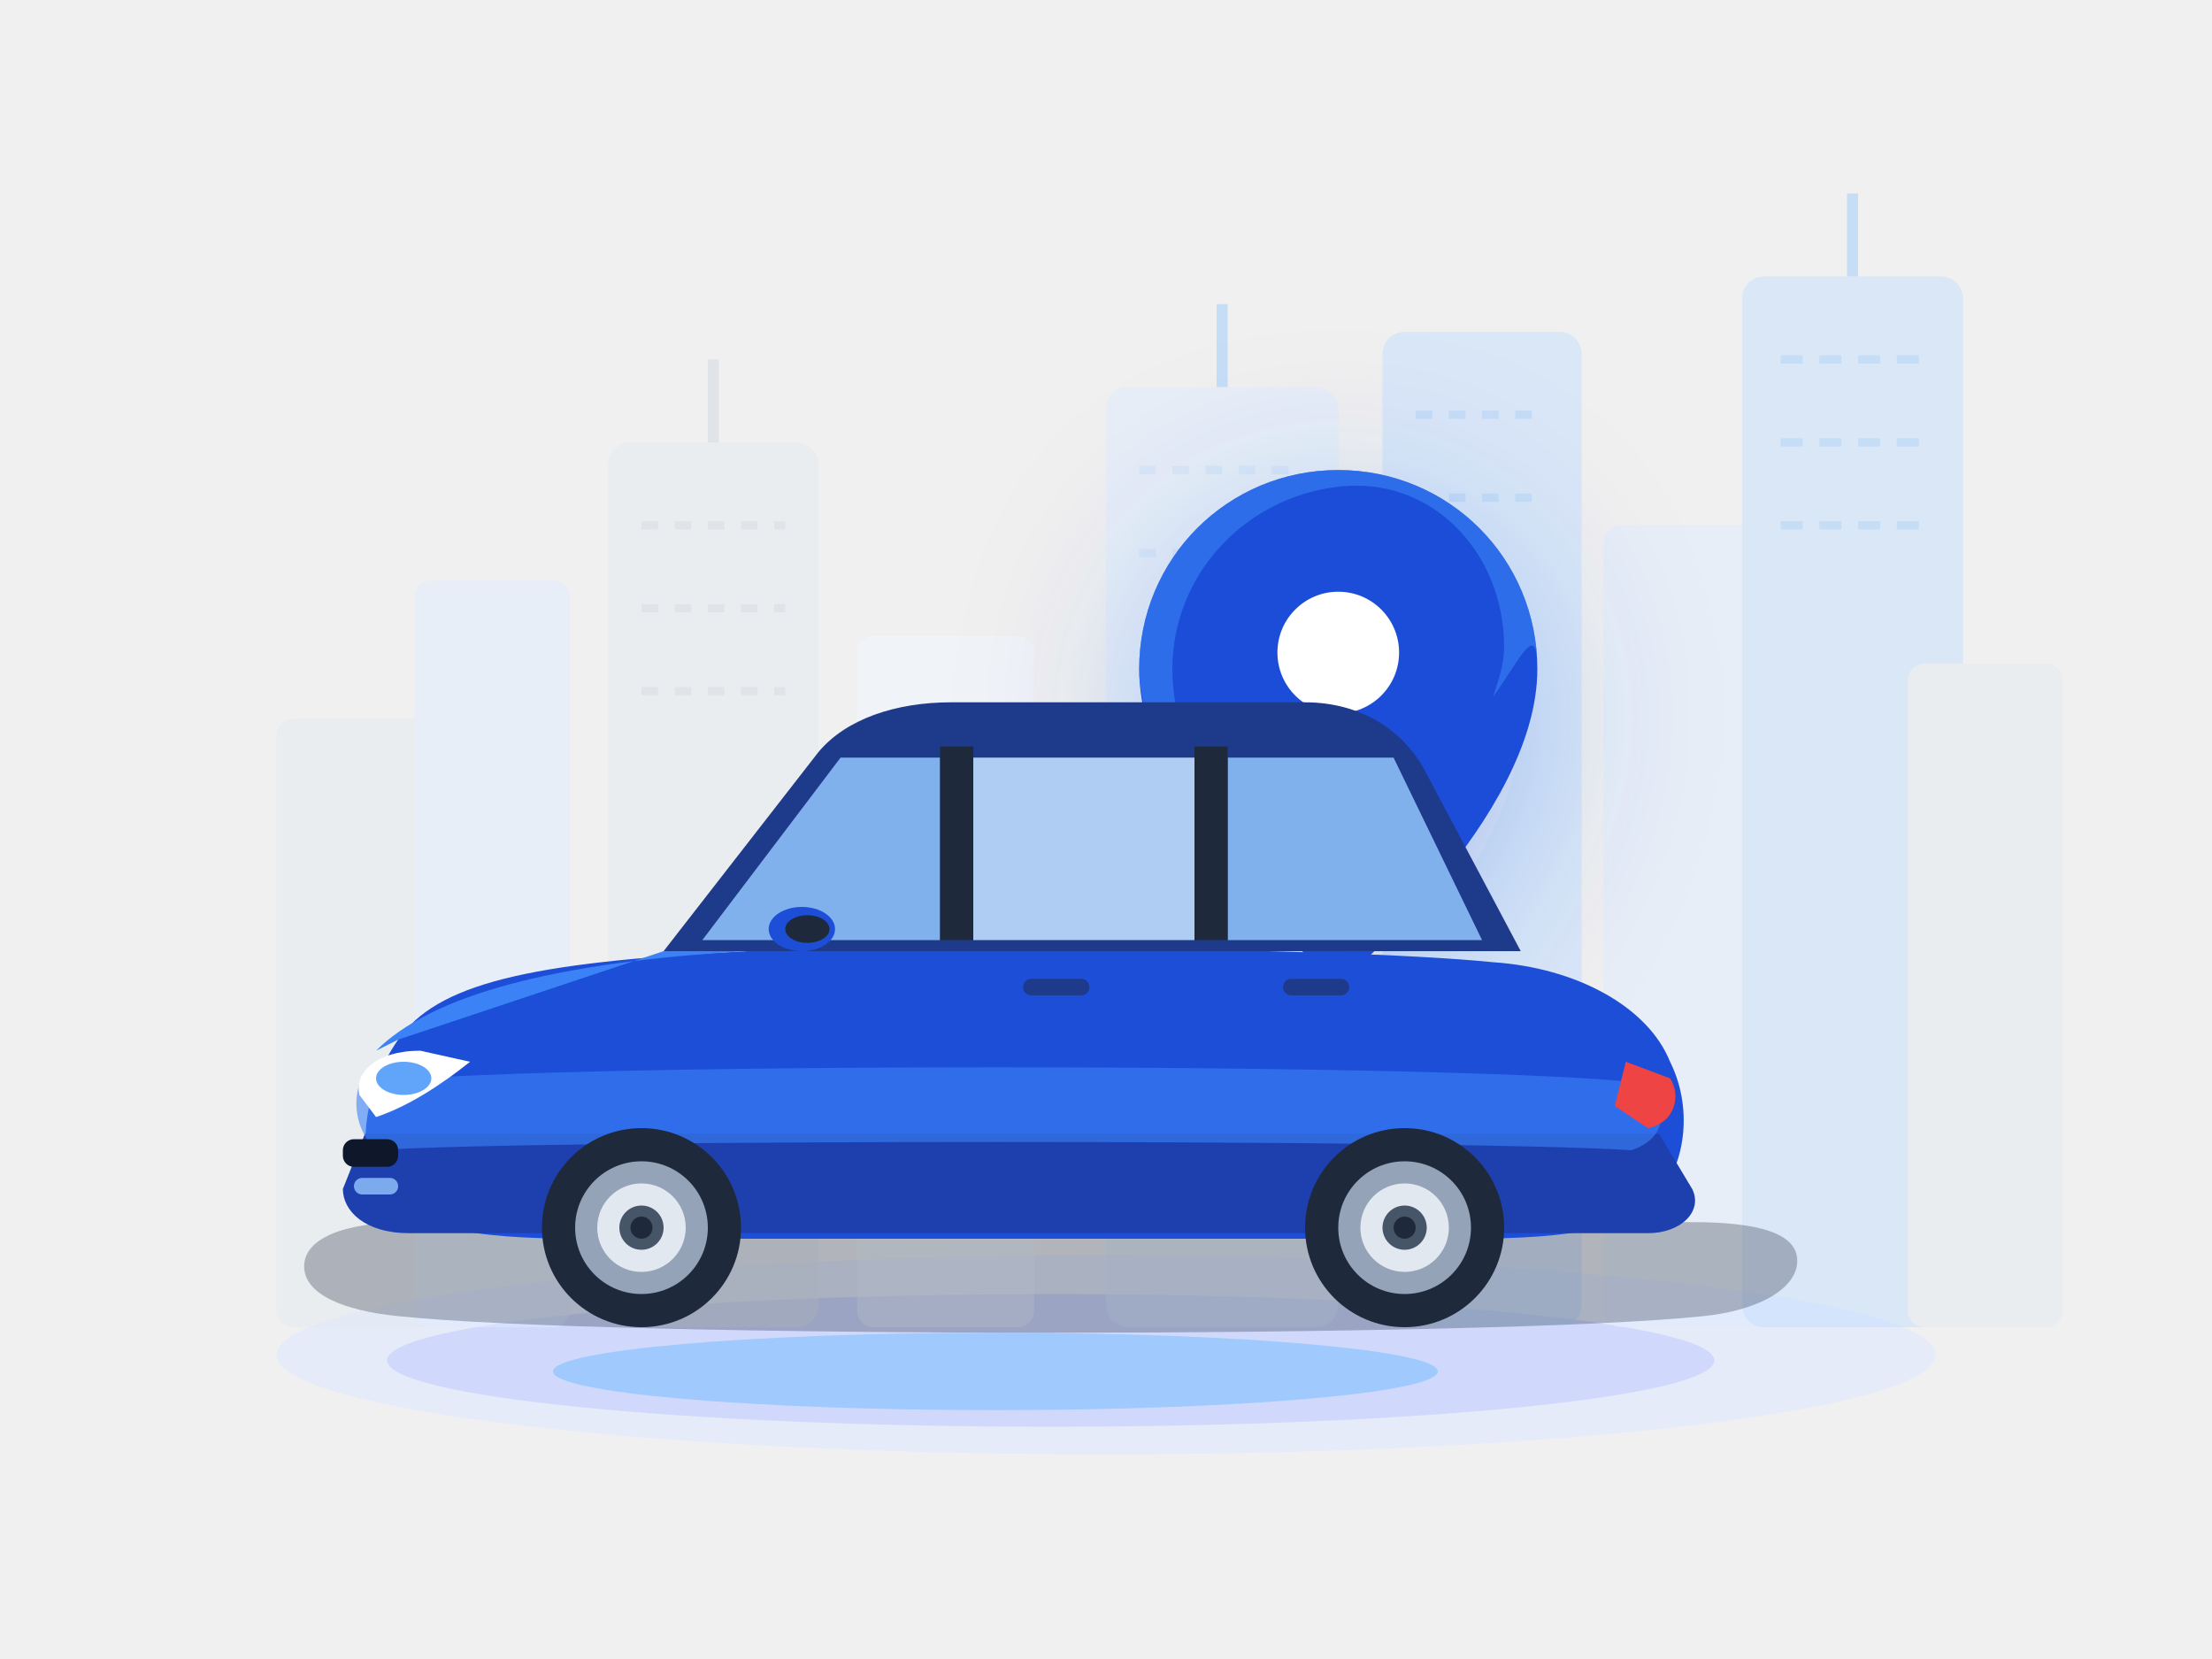
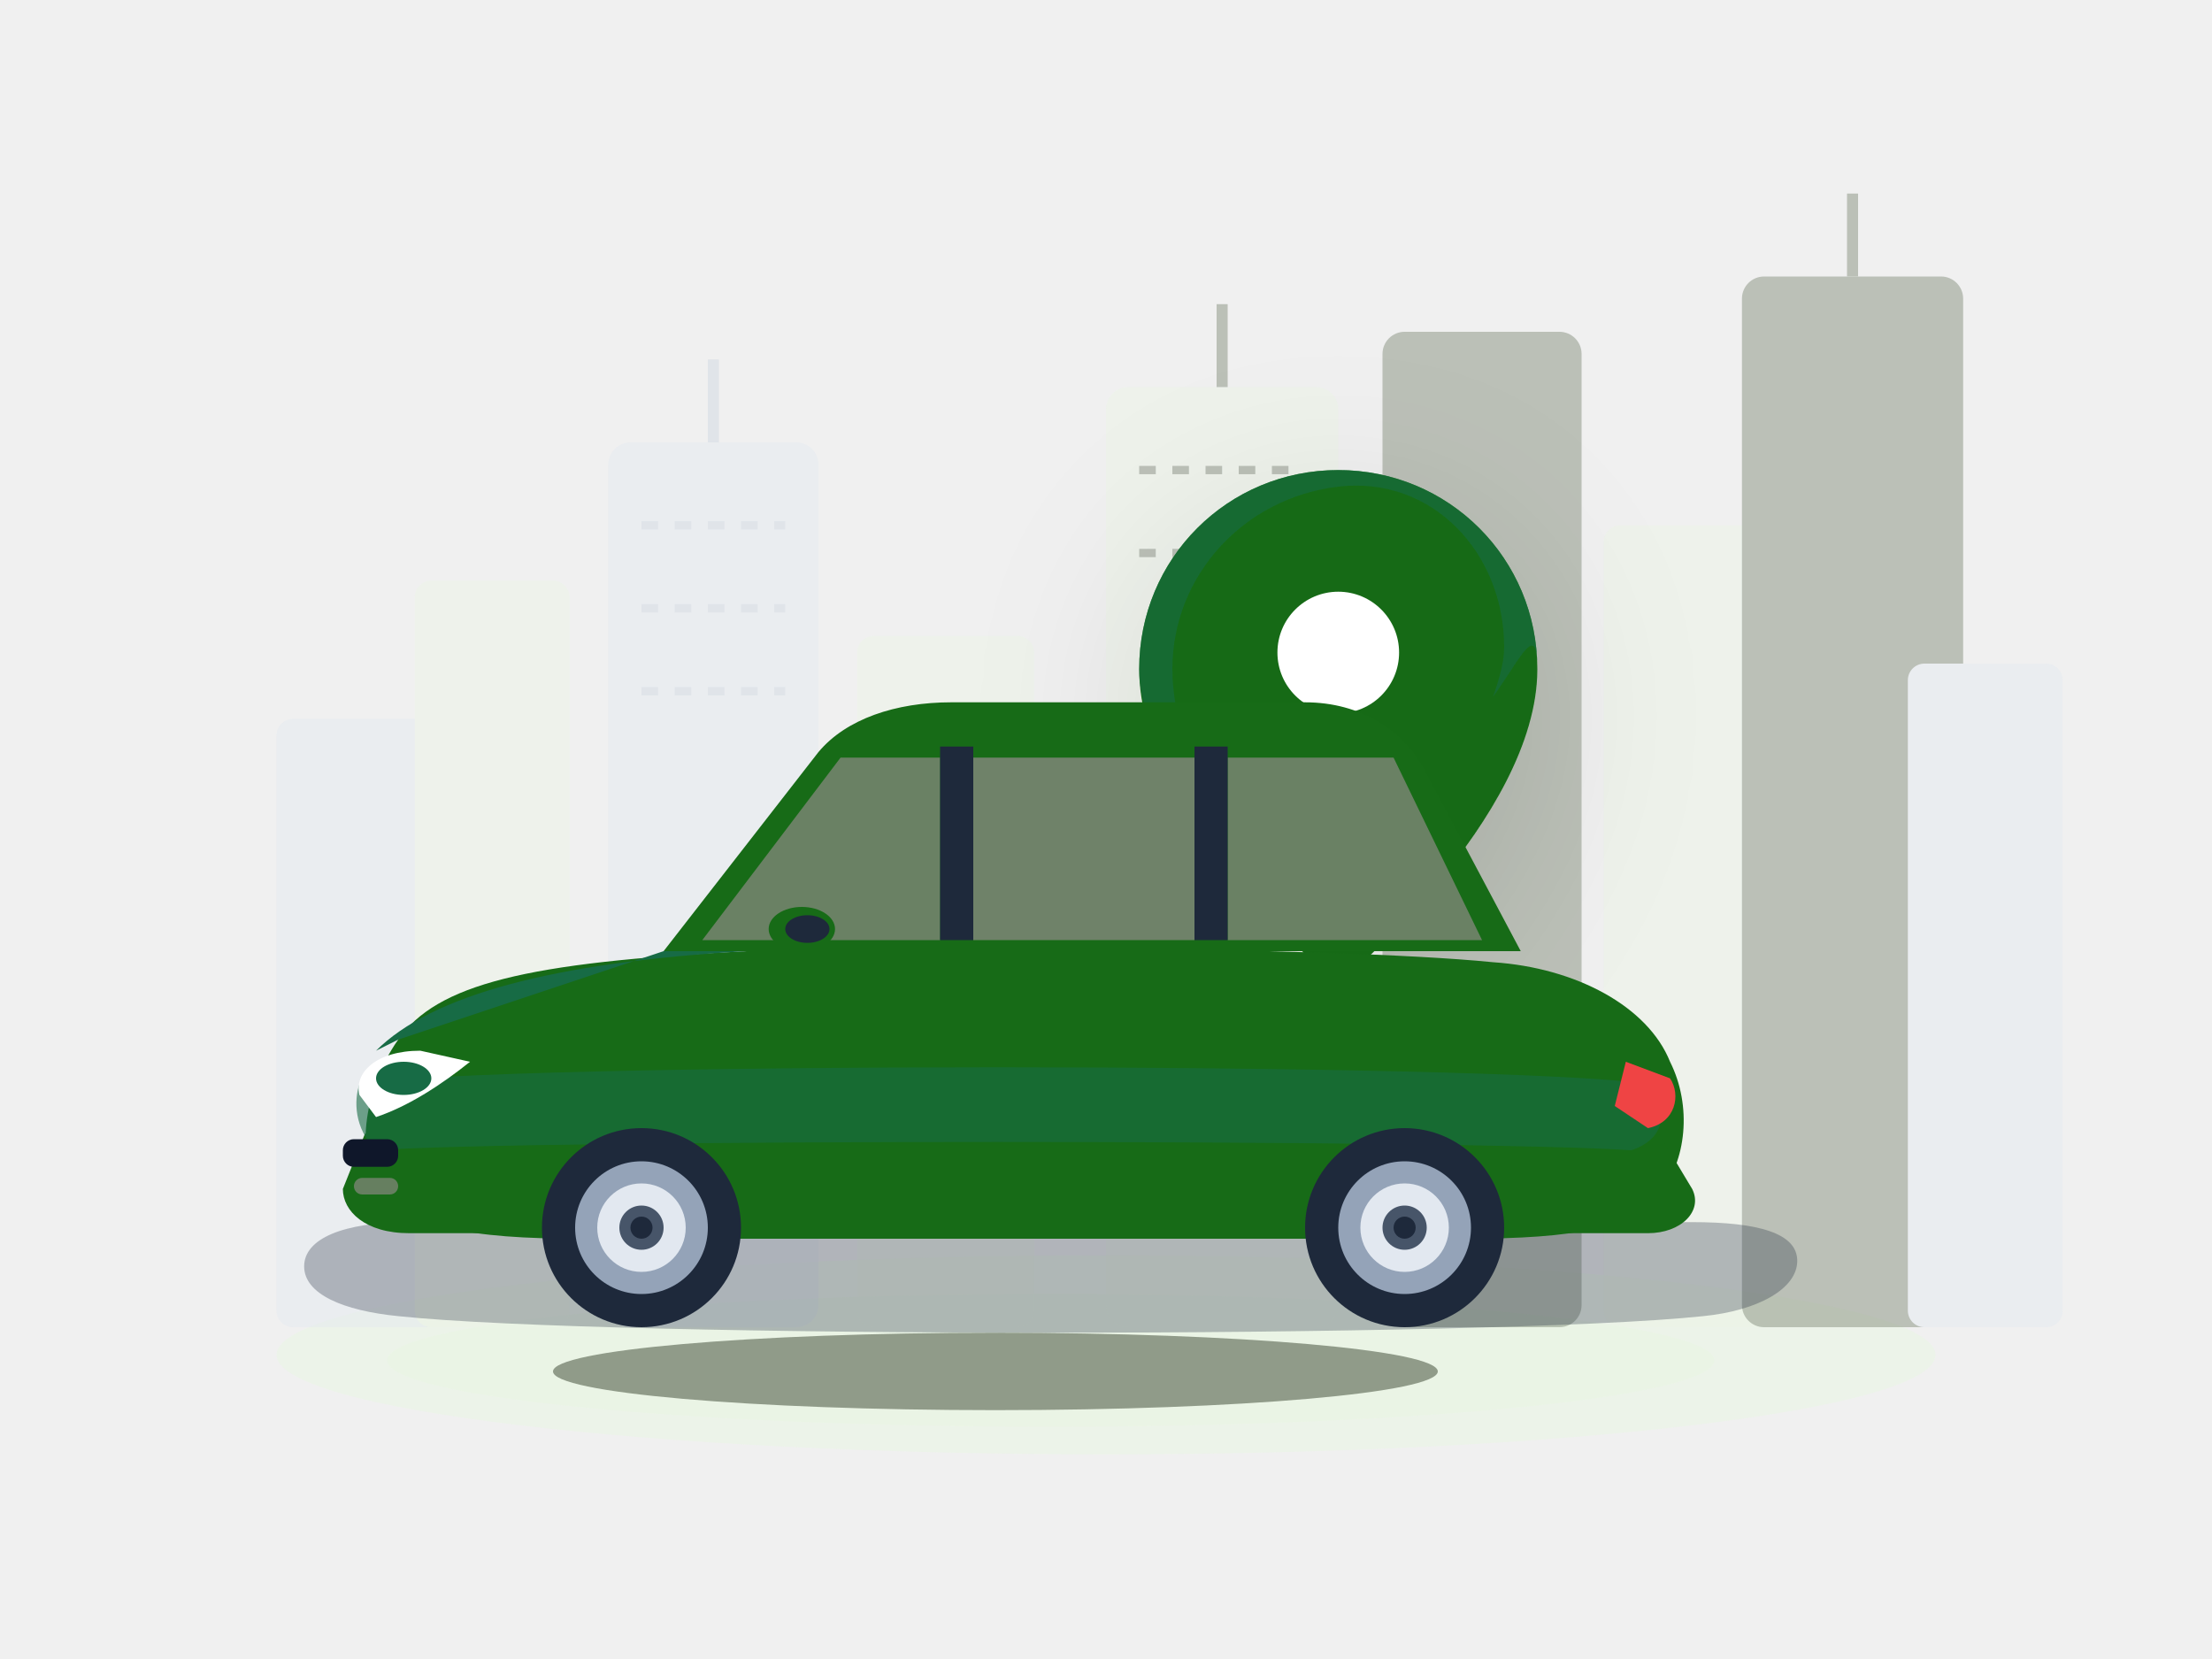
<svg xmlns="http://www.w3.org/2000/svg" width="400" height="300" viewBox="0 0 400 300" fill="none">
-   <ellipse cx="200" cy="245" rx="150" ry="18" fill="#E0E7FF" fill-opacity="0.6" />
-   <ellipse cx="190" cy="246" rx="120" ry="12" fill="#C7D2FE" fill-opacity="0.7" />
-   <ellipse cx="180" cy="248" rx="80" ry="7" fill="#93C5FD" fill-opacity="0.8" />
+   <ellipse cx="200" cy="245" rx="150" ry="18" fill="#EAF5E5" fill-opacity="0.6" />
+   <ellipse cx="190" cy="246" rx="120" ry="12" fill="#EAF5E5" fill-opacity="0.7" />
+   <ellipse cx="180" cy="248" rx="80" ry="7" fill="#798572" fill-opacity="0.8" />
  <g opacity="0.45">
    <rect x="50" y="130" width="30" height="110" rx="3" fill="#E2E8F0" />
-     <rect x="75" y="105" width="28" height="135" rx="3" fill="#DBEAFE" />
+     <rect x="75" y="105" width="28" height="135" rx="3" fill="#EAF5E5" />
    <rect x="110" y="80" width="38" height="160" rx="4" fill="#E2E8F0" />
-     <rect x="155" y="115" width="32" height="125" rx="3" fill="#EFF6FF" />
-     <rect x="200" y="70" width="42" height="170" rx="4" fill="#DBEAFE" />
-     <rect x="250" y="60" width="36" height="180" rx="4" fill="#BFDBFE" />
-     <rect x="290" y="95" width="30" height="145" rx="3" fill="#DBEAFE" />
-     <rect x="315" y="50" width="40" height="190" rx="4" fill="#BFDBFE" />
+     <rect x="155" y="115" width="32" height="125" rx="3" fill="#EAF5E5" />
+     <rect x="200" y="70" width="42" height="170" rx="4" fill="#EAF5E5" />
+     <rect x="250" y="60" width="36" height="180" rx="4" fill="#798572" />
+     <rect x="290" y="95" width="30" height="145" rx="3" fill="#EAF5E5" />
+     <rect x="315" y="50" width="40" height="190" rx="4" fill="#798572" />
    <rect x="345" y="120" width="28" height="120" rx="3" fill="#E2E8F0" />
    <line x1="129" y1="65" x2="129" y2="80" stroke="#CBD5E1" stroke-width="2" />
-     <line x1="221" y1="55" x2="221" y2="70" stroke="#93C5FD" stroke-width="2" />
-     <line x1="335" y1="35" x2="335" y2="50" stroke="#93C5FD" stroke-width="2" />
+     <line x1="221" y1="55" x2="221" y2="70" stroke="#798572" stroke-width="2" />
+     <line x1="335" y1="35" x2="335" y2="50" stroke="#798572" stroke-width="2" />
    <line x1="116" y1="95" x2="142" y2="95" stroke="#CBD5E1" stroke-width="1.5" stroke-dasharray="3 3" />
    <line x1="116" y1="110" x2="142" y2="110" stroke="#CBD5E1" stroke-width="1.5" stroke-dasharray="3 3" />
    <line x1="116" y1="125" x2="142" y2="125" stroke="#CBD5E1" stroke-width="1.5" stroke-dasharray="3 3" />
-     <line x1="206" y1="85" x2="236" y2="85" stroke="#BFDBFE" stroke-width="1.5" stroke-dasharray="3 3" />
-     <line x1="206" y1="100" x2="236" y2="100" stroke="#BFDBFE" stroke-width="1.5" stroke-dasharray="3 3" />
-     <line x1="256" y1="75" x2="280" y2="75" stroke="#93C5FD" stroke-width="1.5" stroke-dasharray="3 3" />
-     <line x1="256" y1="90" x2="280" y2="90" stroke="#93C5FD" stroke-width="1.5" stroke-dasharray="3 3" />
-     <line x1="322" y1="65" x2="348" y2="65" stroke="#93C5FD" stroke-width="1.5" stroke-dasharray="4 3" />
-     <line x1="322" y1="80" x2="348" y2="80" stroke="#93C5FD" stroke-width="1.5" stroke-dasharray="4 3" />
-     <line x1="322" y1="95" x2="348" y2="95" stroke="#93C5FD" stroke-width="1.5" stroke-dasharray="4 3" />
+     <line x1="206" y1="85" x2="236" y2="85" stroke="#798572" stroke-width="1.5" stroke-dasharray="3 3" />
+     <line x1="206" y1="100" x2="236" y2="100" stroke="#798572" stroke-width="1.5" stroke-dasharray="3 3" />
+     <line x1="256" y1="75" x2="280" y2="75" stroke="#798572" stroke-width="1.5" stroke-dasharray="3 3" />
+     <line x1="256" y1="90" x2="280" y2="90" stroke="#798572" stroke-width="1.5" stroke-dasharray="3 3" />
+     <line x1="322" y1="65" x2="348" y2="65" stroke="#798572" stroke-width="1.5" stroke-dasharray="4 3" />
+     <line x1="322" y1="80" x2="348" y2="80" stroke="#798572" stroke-width="1.5" stroke-dasharray="4 3" />
+     <line x1="322" y1="95" x2="348" y2="95" stroke="#798572" stroke-width="1.5" stroke-dasharray="4 3" />
  </g>
-   <g filter="drop-shadow(0px 8px 16px rgba(29, 78, 216, 0.25))">
-     <path d="M242 85 C222 85 206 101 206 121 C206 148 242 178 242 178 C242 178 278 148 278 121 C278 101 262 85 242 85 Z" fill="#1D4ED8" />
-     <path d="M242 85 C222 85 206 101 206 121 C206 130 212 142 222 155 C216 142 212 130 212 121 C212 104 225 90 242 88 C259 86 272 100 272 117 C272 120 271 123 270 126 C275 119 278 112 278 121 C278 101 262 85 242 85 Z" fill="#3B82F6" opacity="0.6" />
+   <g filter="drop-shadow(0px 8px 16px #141A141A)">
+     <path d="M242 85 C222 85 206 101 206 121 C206 148 242 178 242 178 C242 178 278 148 278 121 C278 101 262 85 242 85 Z" fill="#176B17" />
+     <path d="M242 85 C222 85 206 101 206 121 C206 130 212 142 222 155 C216 142 212 130 212 121 C212 104 225 90 242 88 C259 86 272 100 272 117 C272 120 271 123 270 126 C275 119 278 112 278 121 C278 101 262 85 242 85 Z" fill="#176B45" opacity="0.6" />
    <circle cx="242" cy="118" r="11" fill="#FFFFFF" />
  </g>
  <g>
    <path d="M72 238 C110 242 270 242 308 238 C318 237 325 233 325 228 C325 223 318 221 306 221 L74 221 C62 221 55 224 55 229 C55 234 62 237 72 238 Z" fill="#1E293B" opacity="0.3" />
-     <path d="M68 214 C65 210 65 198 72 188 C79 178 95 174 135 172 C155 171 240 171 270 174 C285 175 298 182 302 192 C306 200 305 210 300 216 C295 222 285 224 265 224 L105 224 C85 224 73 222 68 214 Z" fill="#1D4ED8" />
-     <path d="M66 205 L62 215 C62 219 66 223 74 223 L100 223 C102 217 108 212 116 212 C124 212 130 217 132 223 L238 223 C240 217 246 212 254 212 C262 212 268 217 270 223 L298 223 C304 223 308 219 306 215 L300 205 Z" fill="#1E40AF" />
-     <path d="M120 172 L148 136 C153 130 162 127 172 127 L236 127 C246 127 254 132 258 140 L275 172 Z" fill="#1E3A8A" />
-     <path d="M152 137 L127 170 L170 170 L170 137 Z" fill="#93C5FD" opacity="0.85" />
-     <path d="M176 137 L176 170 L216 170 L216 137 Z" fill="#BFDBFE" opacity="0.9" />
-     <path d="M222 137 L222 170 L268 170 L252 137 Z" fill="#93C5FD" opacity="0.85" />
+     <path d="M68 214 C65 210 65 198 72 188 C79 178 95 174 135 172 C155 171 240 171 270 174 C285 175 298 182 302 192 C306 200 305 210 300 216 C295 222 285 224 265 224 L105 224 C85 224 73 222 68 214 Z" fill="#176B17" />
+     <path d="M66 205 L62 215 C62 219 66 223 74 223 L100 223 C102 217 108 212 116 212 C124 212 130 217 132 223 L238 223 C240 217 246 212 254 212 C262 212 268 217 270 223 L298 223 C304 223 308 219 306 215 L300 205 Z" fill="#176B17" />
+     <path d="M120 172 L148 136 C153 130 162 127 172 127 L236 127 C246 127 254 132 258 140 L275 172 Z" fill="#176B17" />
+     <path d="M152 137 L127 170 L170 170 L170 137 Z" fill="#798572" opacity="0.85" />
+     <path d="M176 137 L176 170 L216 170 L216 137 Z" fill="#798572" opacity="0.9" />
+     <path d="M222 137 L222 170 L268 170 L252 137 Z" fill="#798572" opacity="0.85" />
    <rect x="170" y="135" width="6" height="35" fill="#1E293B" />
    <rect x="216" y="135" width="6" height="35" fill="#1E293B" />
-     <path d="M68 190 C78 180 100 174 135 172 L120 172 L72 188 Z" fill="#3B82F6" />
-     <path d="M65 196 C90 192 270 192 298 196 C302 201 301 206 295 208 C265 206 95 206 68 208 C64 204 64 199 65 196 Z" fill="#3B82F6" opacity="0.6" />
+     <path d="M68 190 C78 180 100 174 135 172 L120 172 L72 188 Z" fill="#176B45" />
+     <path d="M65 196 C90 192 270 192 298 196 C302 201 301 206 295 208 C265 206 95 206 68 208 C64 204 64 199 65 196 Z" fill="#176B45" opacity="0.6" />
    <path d="M65 198 C64 194 68 190 76 190 L85 192 C80 196 74 200 68 202 L65 198 Z" fill="#FFFFFF" />
-     <ellipse cx="73" cy="195" rx="5" ry="3" fill="#60A5FA" />
+     <ellipse cx="73" cy="195" rx="5" ry="3" fill="#176B45" />
    <path d="M294 192 L302 195 C304 198 303 203 298 204 L292 200 Z" fill="#EF4444" />
    <rect x="62" y="206" width="10" height="5" rx="2" fill="#0F172A" />
-     <rect x="64" y="213" width="8" height="3" rx="1.5" fill="#93C5FD" opacity="0.8" />
-     <rect x="185" y="177" width="12" height="3" rx="1.5" fill="#1E3A8A" />
-     <rect x="232" y="177" width="12" height="3" rx="1.5" fill="#1E3A8A" />
-     <ellipse cx="145" cy="168" rx="6" ry="4" fill="#1D4ED8" />
+     <rect x="64" y="213" width="8" height="3" rx="1.5" fill="#798572" opacity="0.8" />
+     <rect x="185" y="177" width="12" height="3" rx="1.5" fill="#176B17" />
+     <rect x="232" y="177" width="12" height="3" rx="1.5" fill="#176B17" />
+     <ellipse cx="145" cy="168" rx="6" ry="4" fill="#176B17" />
    <ellipse cx="146" cy="168" rx="4" ry="2.5" fill="#1E293B" />
    <g>
      <circle cx="116" cy="222" r="18" fill="#1E293B" />
      <circle cx="116" cy="222" r="12" fill="#94A3B8" />
      <circle cx="116" cy="222" r="8" fill="#E2E8F0" />
      <circle cx="116" cy="222" r="4" fill="#475569" />
      <circle cx="116" cy="222" r="2" fill="#1E293B" />
    </g>
    <g>
      <circle cx="254" cy="222" r="18" fill="#1E293B" />
      <circle cx="254" cy="222" r="12" fill="#94A3B8" />
      <circle cx="254" cy="222" r="8" fill="#E2E8F0" />
      <circle cx="254" cy="222" r="4" fill="#475569" />
      <circle cx="254" cy="222" r="2" fill="#1E293B" />
    </g>
  </g>
</svg>
